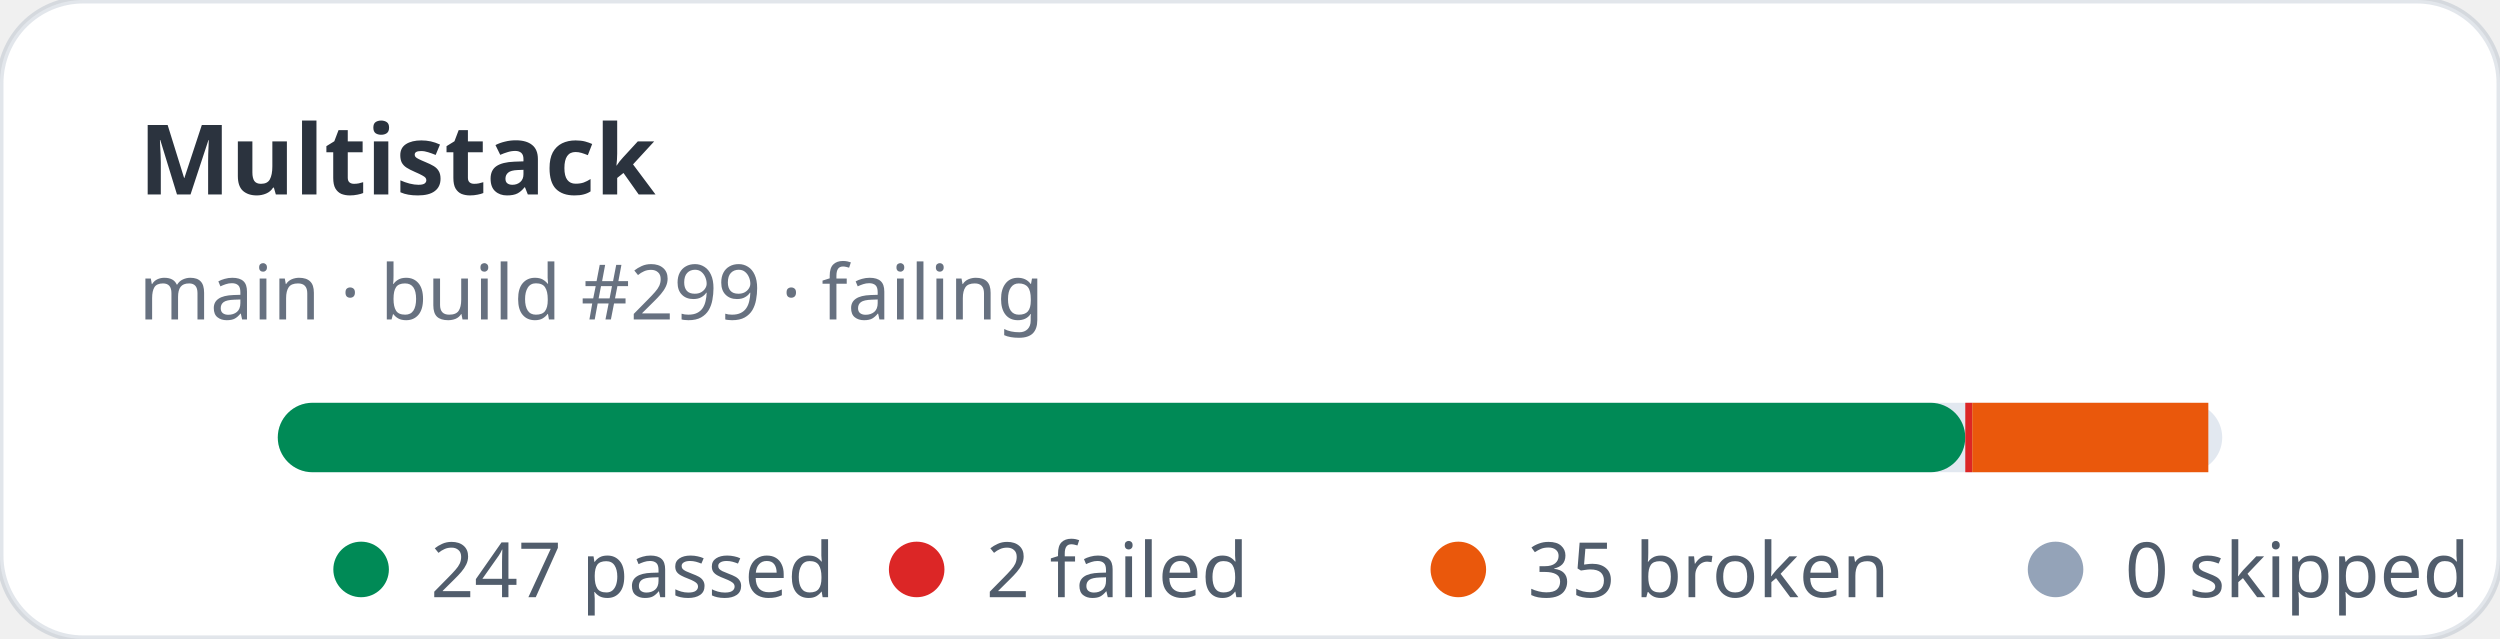
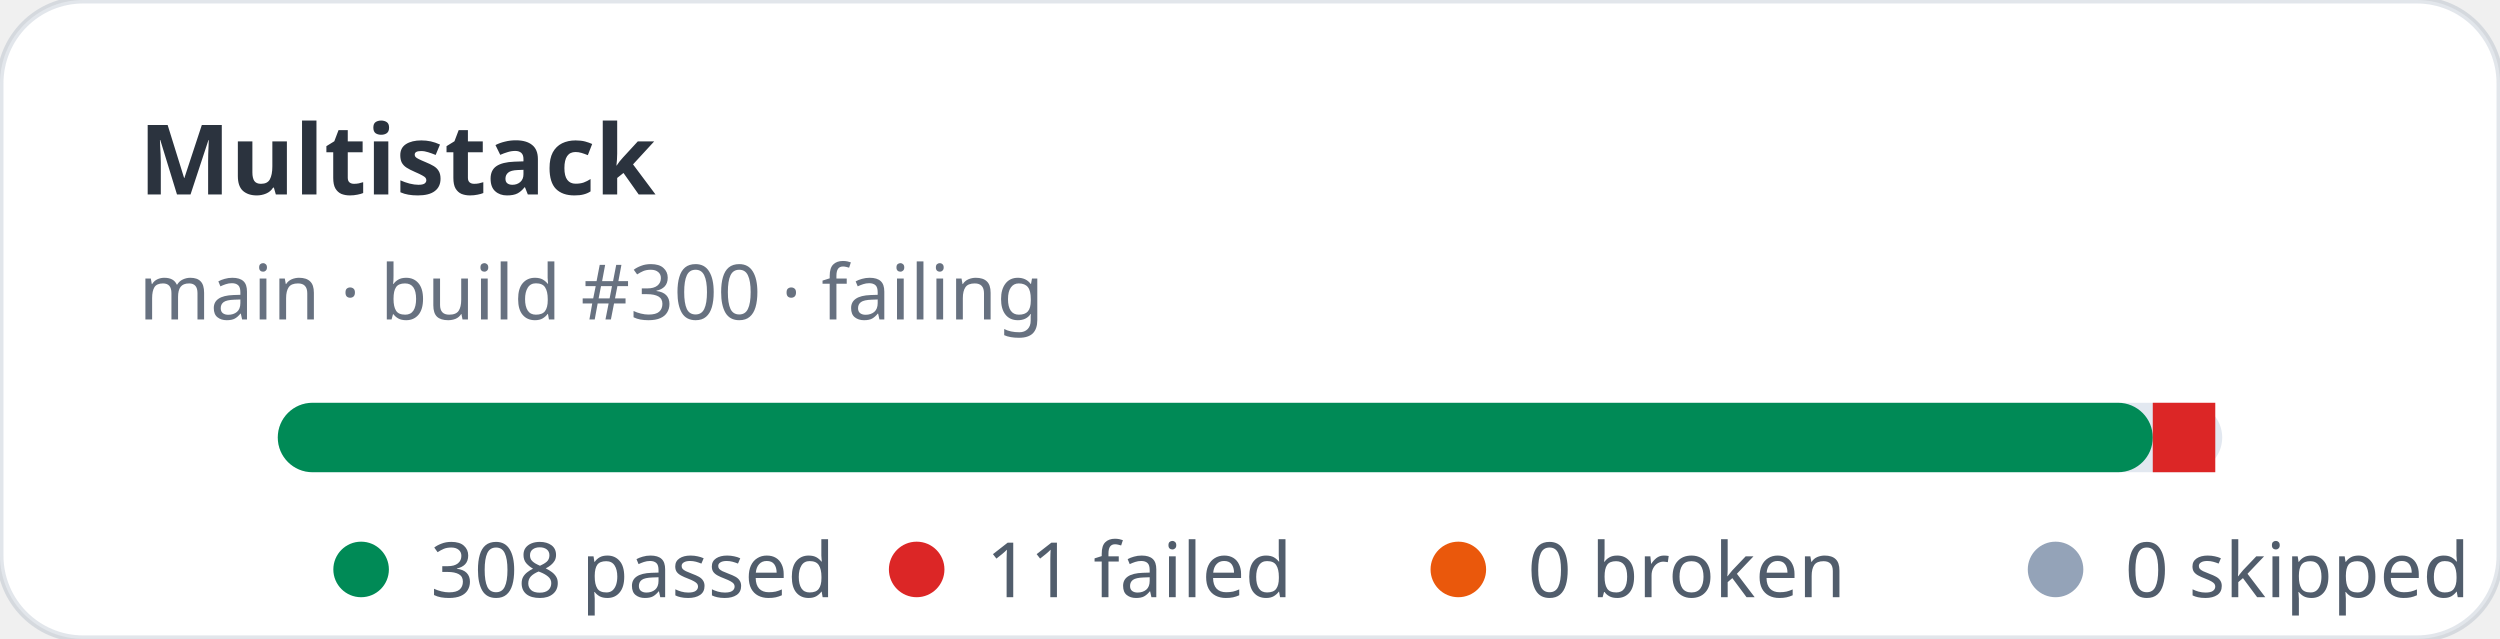
- <svg xmlns="http://www.w3.org/2000/svg" width="360" height="92" viewBox="0 0 360 92" role="img" aria-label="Multistack stats: 247 passed, 2 failed">
+ <svg xmlns="http://www.w3.org/2000/svg" width="360" height="92" viewBox="0 0 360 92" role="img" aria-label="Multistack stats: 308 passed, 11 failed">
  <rect width="360" height="92" rx="12" fill="#ffffff" stroke="rgba(11,48,86,0.12)" />
  <text x="20" y="28" fill="rgba(1,10,24,0.83)" font-family="ui-sans-serif,system-ui,sans-serif" font-size="14" font-weight="700">Multistack</text>
-   <text x="20" y="46" fill="rgba(2,19,44,0.6)" font-family="ui-sans-serif,system-ui,sans-serif" font-size="11">main · build #299 · failing</text>
+   <text x="20" y="46" fill="rgba(2,19,44,0.6)" font-family="ui-sans-serif,system-ui,sans-serif" font-size="11">main · build #300 · failing</text>
  <rect x="40" y="58" width="280" height="10" rx="5" fill="#e2e8f0" />
-   <rect x="40" y="58" width="243" height="10" rx="5" fill="#008a56" />
-   <rect x="283" y="58" width="1" height="10" fill="#dc2626" />
-   <rect x="284" y="58" width="34" height="10" fill="#ea580c" />
+   <rect x="40" y="58" width="270" height="10" rx="5" fill="#008a56" />
+   <rect x="310" y="58" width="9" height="10" fill="#dc2626" />
  <g font-family="ui-sans-serif,system-ui,sans-serif" font-size="11" fill="rgba(1,18,40,0.68)">
    <circle cx="52" cy="82" r="4" fill="#008a56" />
-     <text x="62" y="86">247 passed</text>
+     <text x="62" y="86">308 passed</text>
    <circle cx="132" cy="82" r="4" fill="#dc2626" />
-     <text x="142" y="86">2 failed</text>
+     <text x="142" y="86">11 failed</text>
    <circle cx="210" cy="82" r="4" fill="#ea580c" />
-     <text x="220" y="86">35 broken</text>
+     <text x="220" y="86">0 broken</text>
    <circle cx="296" cy="82" r="4" fill="#94a3b8" />
    <text x="306" y="86">0 skipped</text>
  </g>
</svg>
